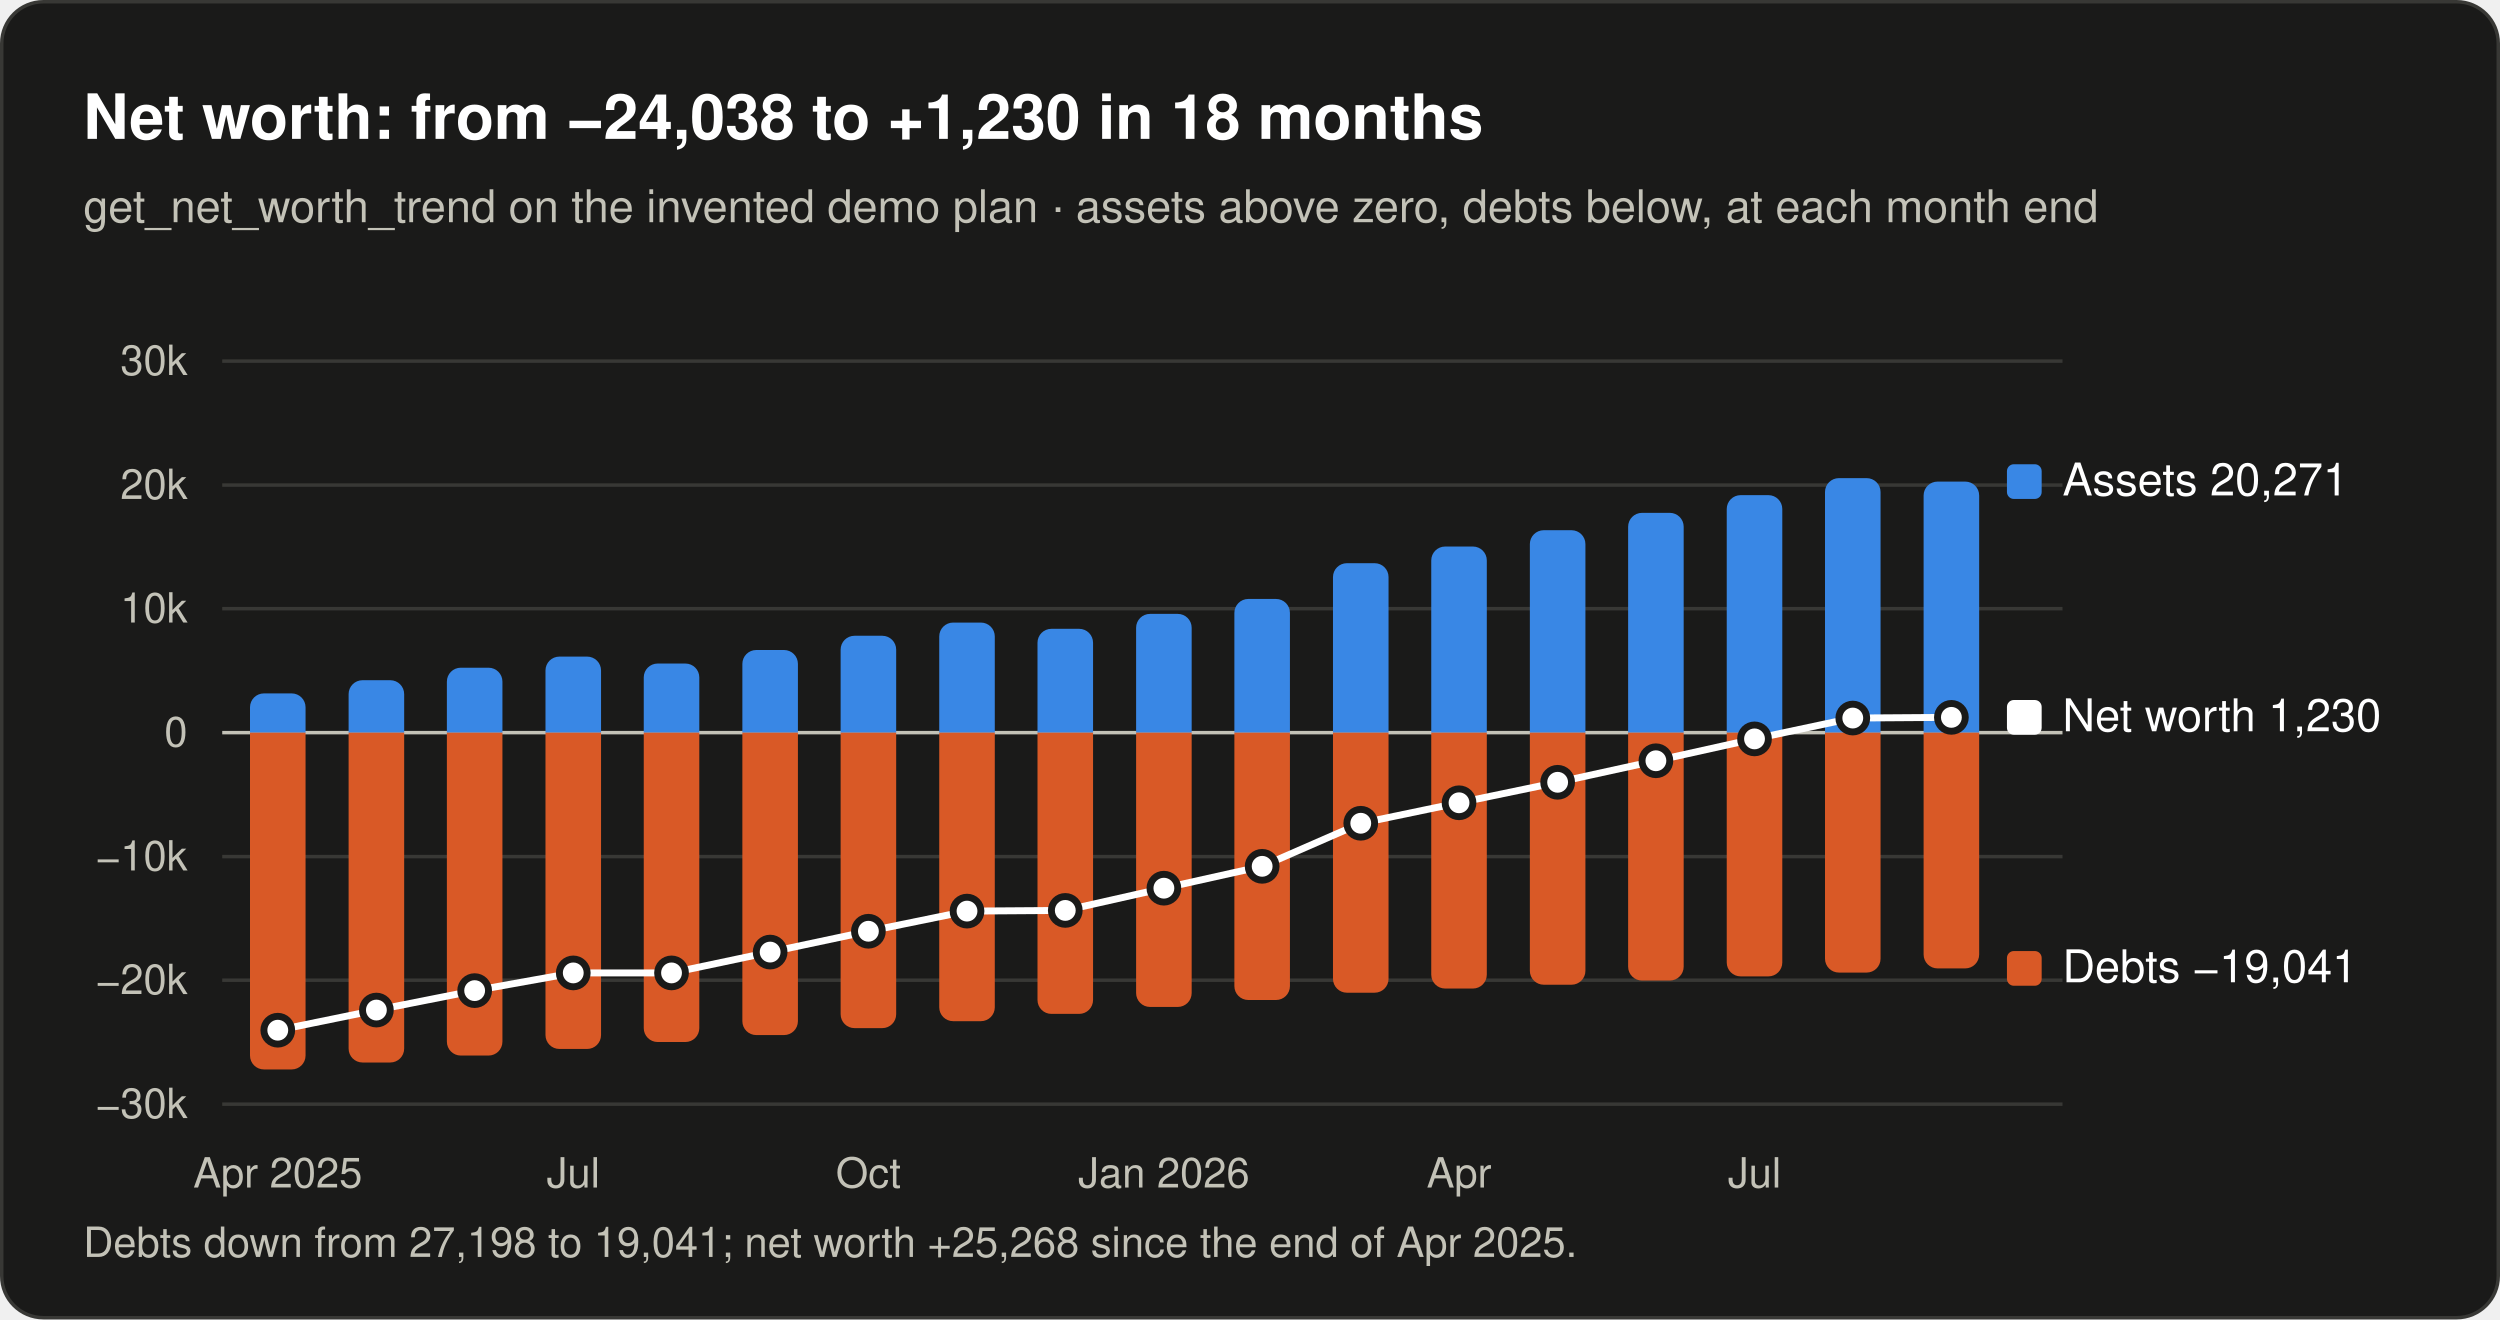
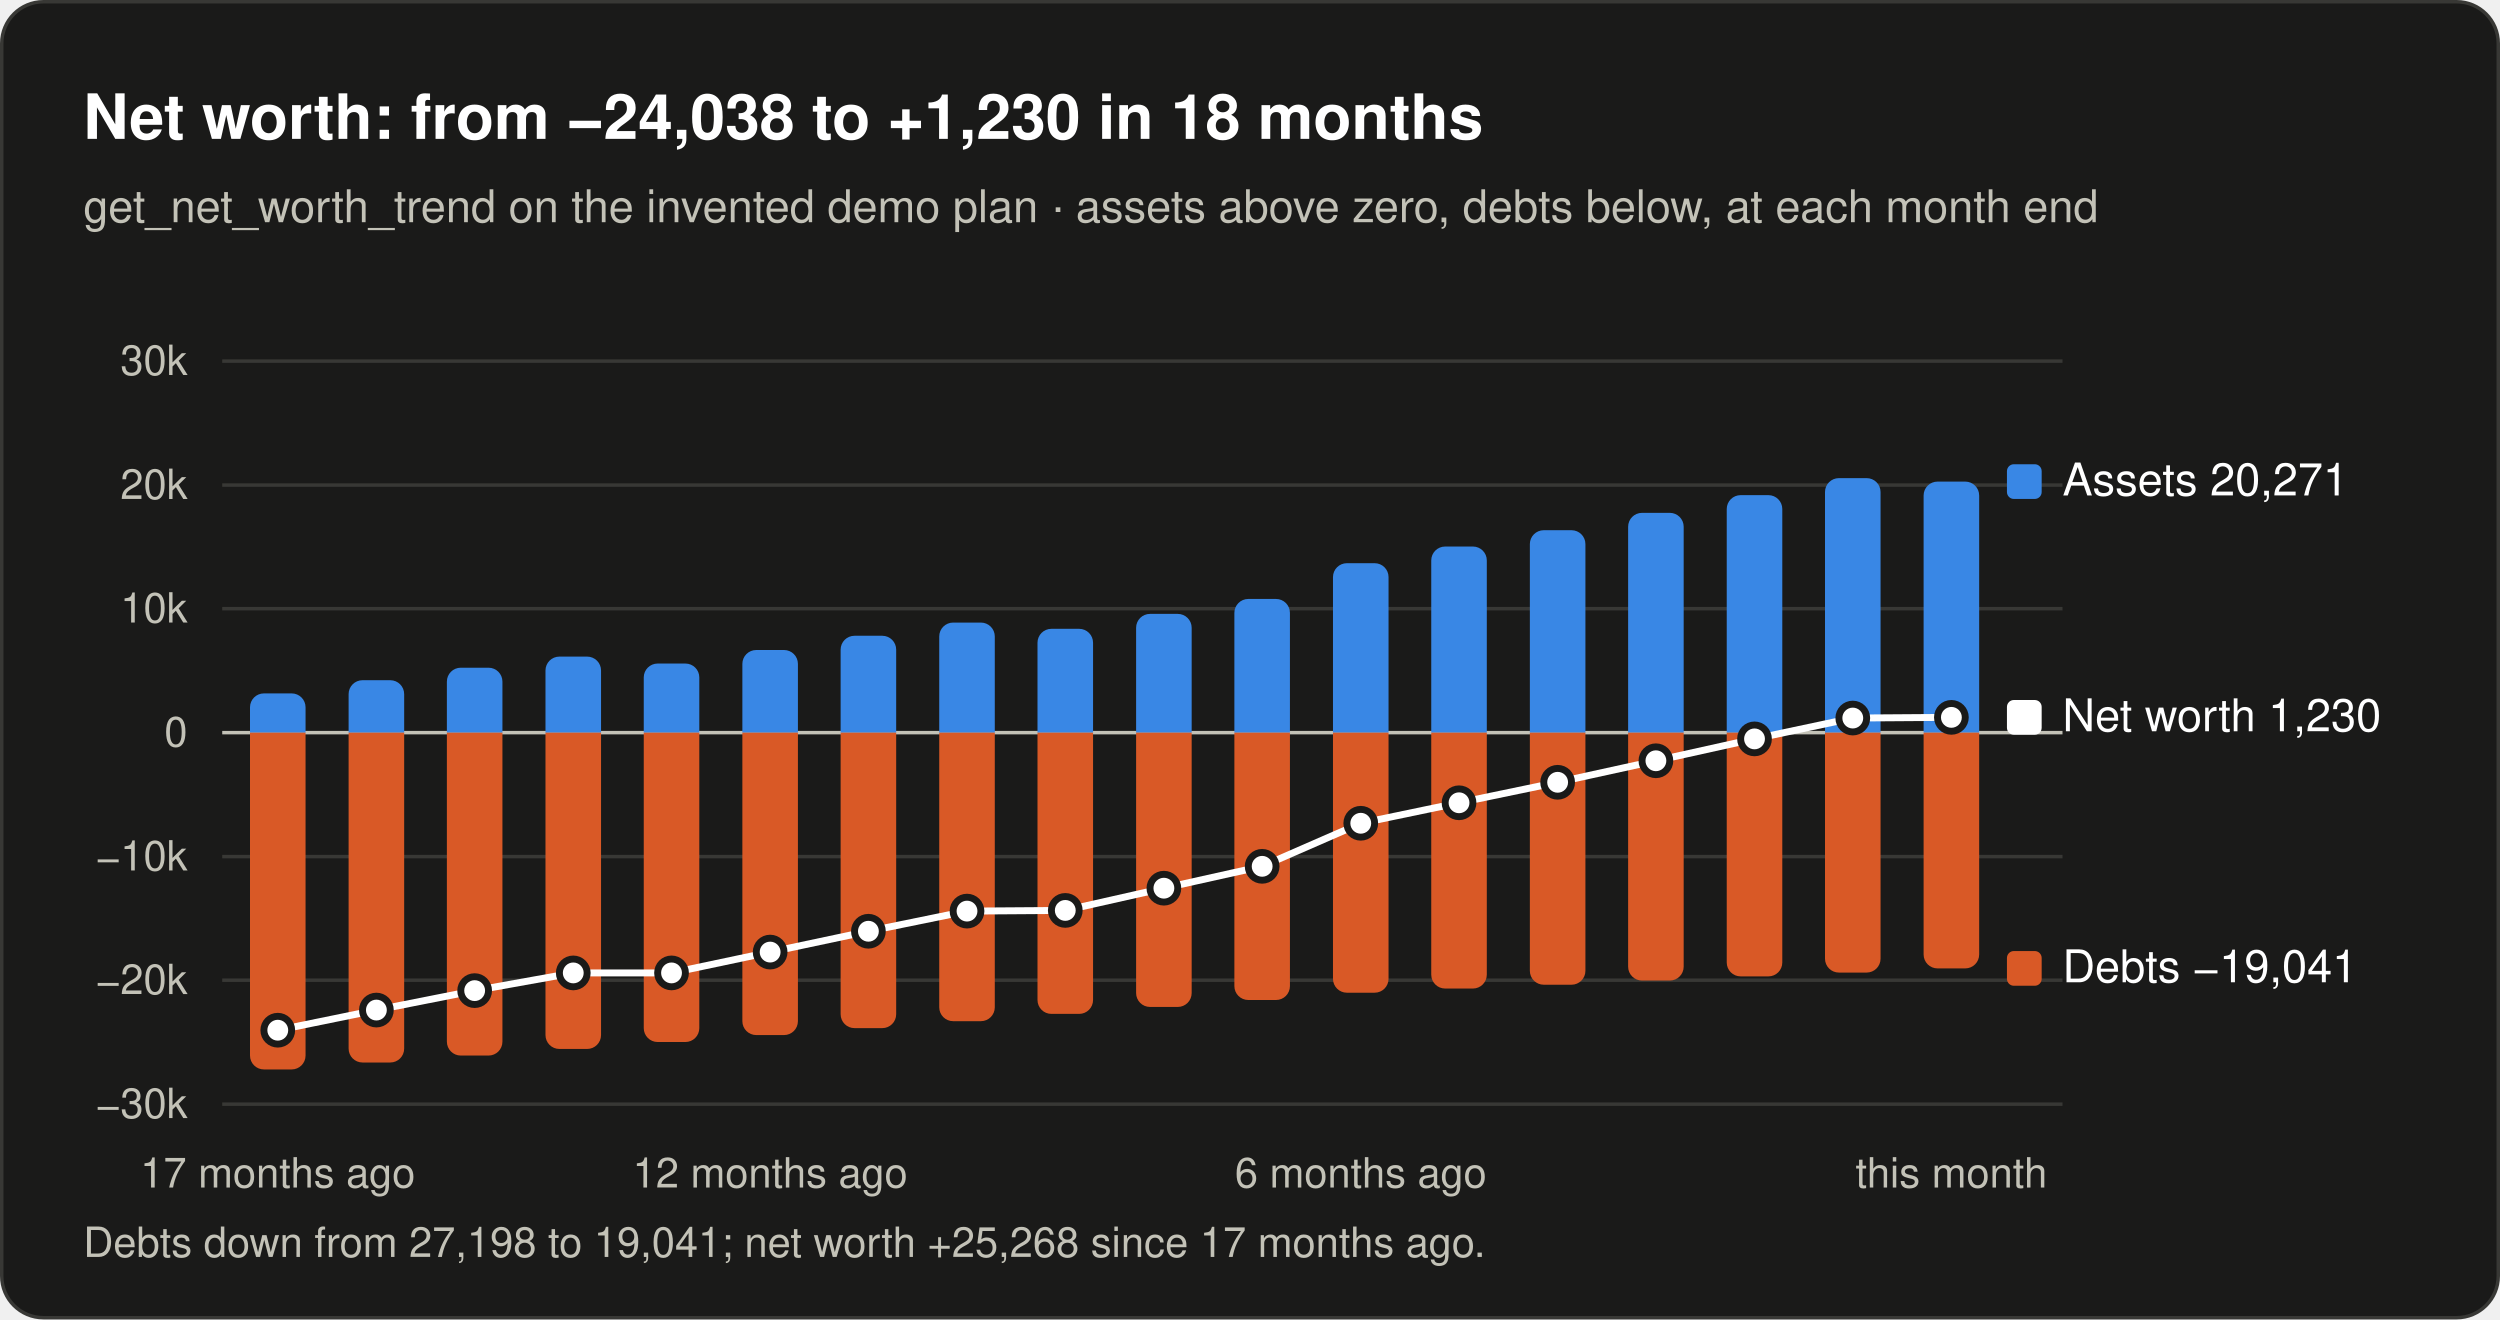
<svg xmlns="http://www.w3.org/2000/svg" width="720" height="380" viewBox="0 0 720 380" font-family="-apple-system, BlinkMacSystemFont, 'Segoe UI', Helvetica, Arial, sans-serif" role="img" aria-labelledby="title desc">
  <rect x="0.5" y="0.5" width="719" height="379" rx="12" fill="#1a1a19" stroke="#383835" />
  <text x="24" y="40" font-size="18" font-weight="600" fill="#ffffff">Net worth: from −24,038 to +1,230 in 18 months</text>
  <text x="24" y="64" font-size="13" fill="#c3c2b7">get_net_worth_trend on the invented demo plan · assets above zero, debts below, at each month end</text>
  <line x1="64" x2="594" y1="318.0" y2="318.0" stroke="#383835" stroke-width="1" />
  <text x="54" y="322.0" font-size="12" text-anchor="end" fill="#c3c2b7">−30k</text>
  <line x1="64" x2="594" y1="282.3" y2="282.3" stroke="#383835" stroke-width="1" />
  <text x="54" y="286.3" font-size="12" text-anchor="end" fill="#c3c2b7">−20k</text>
  <line x1="64" x2="594" y1="246.7" y2="246.7" stroke="#383835" stroke-width="1" />
  <text x="54" y="250.7" font-size="12" text-anchor="end" fill="#c3c2b7">−10k</text>
  <line x1="64" x2="594" y1="211.0" y2="211.0" stroke="#c3c2b7" stroke-width="1" />
  <text x="54" y="215.0" font-size="12" text-anchor="end" fill="#c3c2b7">0</text>
  <line x1="64" x2="594" y1="175.3" y2="175.3" stroke="#383835" stroke-width="1" />
  <text x="54" y="179.3" font-size="12" text-anchor="end" fill="#c3c2b7">10k</text>
  <line x1="64" x2="594" y1="139.7" y2="139.7" stroke="#383835" stroke-width="1" />
  <text x="54" y="143.7" font-size="12" text-anchor="end" fill="#c3c2b7">20k</text>
  <line x1="64" x2="594" y1="104.0" y2="104.0" stroke="#383835" stroke-width="1" />
  <text x="54" y="108.0" font-size="12" text-anchor="end" fill="#c3c2b7">30k</text>
-   <text x="80.0" y="342" font-size="12" text-anchor="middle" fill="#c3c2b7">Apr 2025</text>
-   <text x="165.1" y="342" font-size="12" text-anchor="middle" fill="#c3c2b7">Jul</text>
-   <text x="250.1" y="342" font-size="12" text-anchor="middle" fill="#c3c2b7">Oct</text>
-   <text x="335.2" y="342" font-size="12" text-anchor="middle" fill="#c3c2b7">Jan 2026</text>
-   <text x="420.2" y="342" font-size="12" text-anchor="middle" fill="#c3c2b7">Apr</text>
-   <text x="505.3" y="342" font-size="12" text-anchor="middle" fill="#c3c2b7">Jul</text>
+   <text x="80.0" y="342" font-size="12" text-anchor="middle" fill="#c3c2b7">17 months ago</text>
+   <text x="221.8" y="342" font-size="12" text-anchor="middle" fill="#c3c2b7">12 months ago</text>
+   <text x="391.9" y="342" font-size="12" text-anchor="middle" fill="#c3c2b7">6 months ago</text>
+   <text x="562.0" y="342" font-size="12" text-anchor="middle" fill="#c3c2b7">this month</text>
  <path d="M72.0,211.0 V203.7 A4.0,4.0 0 0 1 76.0,199.7 H84.0 A4.0,4.0 0 0 1 88.0,203.7 V211.0 Z" fill="#3987e5" />
  <path d="M72.0,211.0 V304.0 A4.0,4.0 0 0 0 76.0,308.0 H84.0 A4.0,4.0 0 0 0 88.0,304.0 V211.0 Z" fill="#d95926" />
  <path d="M100.4,211.0 V199.9 A4.0,4.0 0 0 1 104.4,195.9 H112.4 A4.0,4.0 0 0 1 116.4,199.9 V211.0 Z" fill="#3987e5" />
  <path d="M100.4,211.0 V302.0 A4.0,4.0 0 0 0 104.4,306.0 H112.4 A4.0,4.0 0 0 0 116.4,302.0 V211.0 Z" fill="#d95926" />
  <path d="M128.7,211.0 V196.3 A4.0,4.0 0 0 1 132.7,192.3 H140.7 A4.0,4.0 0 0 1 144.7,196.3 V211.0 Z" fill="#3987e5" />
  <path d="M128.7,211.0 V300.0 A4.0,4.0 0 0 0 132.7,304.0 H140.7 A4.0,4.0 0 0 0 144.7,300.0 V211.0 Z" fill="#d95926" />
  <path d="M157.1,211.0 V193.1 A4.0,4.0 0 0 1 161.1,189.1 H169.1 A4.0,4.0 0 0 1 173.1,193.1 V211.0 Z" fill="#3987e5" />
  <path d="M157.1,211.0 V298.1 A4.0,4.0 0 0 0 161.1,302.1 H169.1 A4.0,4.0 0 0 0 173.1,298.1 V211.0 Z" fill="#d95926" />
  <path d="M185.4,211.0 V195.1 A4.0,4.0 0 0 1 189.4,191.1 H197.4 A4.0,4.0 0 0 1 201.4,195.1 V211.0 Z" fill="#3987e5" />
  <path d="M185.4,211.0 V296.1 A4.0,4.0 0 0 0 189.4,300.1 H197.4 A4.0,4.0 0 0 0 201.4,296.1 V211.0 Z" fill="#d95926" />
  <path d="M213.8,211.0 V191.2 A4.0,4.0 0 0 1 217.8,187.2 H225.8 A4.0,4.0 0 0 1 229.8,191.2 V211.0 Z" fill="#3987e5" />
  <path d="M213.8,211.0 V294.1 A4.0,4.0 0 0 0 217.8,298.1 H225.8 A4.0,4.0 0 0 0 229.8,294.1 V211.0 Z" fill="#d95926" />
  <path d="M242.1,211.0 V187.1 A4.0,4.0 0 0 1 246.1,183.1 H254.1 A4.0,4.0 0 0 1 258.1,187.1 V211.0 Z" fill="#3987e5" />
  <path d="M242.1,211.0 V292.1 A4.0,4.0 0 0 0 246.1,296.1 H254.1 A4.0,4.0 0 0 0 258.1,292.1 V211.0 Z" fill="#d95926" />
  <path d="M270.5,211.0 V183.3 A4.0,4.0 0 0 1 274.5,179.3 H282.5 A4.0,4.0 0 0 1 286.5,183.3 V211.0 Z" fill="#3987e5" />
  <path d="M270.5,211.0 V290.1 A4.0,4.0 0 0 0 274.5,294.1 H282.5 A4.0,4.0 0 0 0 286.5,290.1 V211.0 Z" fill="#d95926" />
  <path d="M298.8,211.0 V185.1 A4.0,4.0 0 0 1 302.8,181.1 H310.8 A4.0,4.0 0 0 1 314.8,185.1 V211.0 Z" fill="#3987e5" />
  <path d="M298.8,211.0 V288.0 A4.0,4.0 0 0 0 302.8,292.0 H310.8 A4.0,4.0 0 0 0 314.8,288.0 V211.0 Z" fill="#d95926" />
  <path d="M327.2,211.0 V180.8 A4.0,4.0 0 0 1 331.2,176.8 H339.2 A4.0,4.0 0 0 1 343.2,180.8 V211.0 Z" fill="#3987e5" />
  <path d="M327.2,211.0 V286.0 A4.0,4.0 0 0 0 331.2,290.0 H339.2 A4.0,4.0 0 0 0 343.2,286.0 V211.0 Z" fill="#d95926" />
  <path d="M355.5,211.0 V176.5 A4.0,4.0 0 0 1 359.5,172.5 H367.5 A4.0,4.0 0 0 1 371.5,176.5 V211.0 Z" fill="#3987e5" />
  <path d="M355.5,211.0 V284.0 A4.0,4.0 0 0 0 359.5,288.0 H367.5 A4.0,4.0 0 0 0 371.5,284.0 V211.0 Z" fill="#d95926" />
  <path d="M383.9,211.0 V166.2 A4.0,4.0 0 0 1 387.9,162.2 H395.9 A4.0,4.0 0 0 1 399.9,166.2 V211.0 Z" fill="#3987e5" />
  <path d="M383.9,211.0 V281.9 A4.0,4.0 0 0 0 387.9,285.9 H395.9 A4.0,4.0 0 0 0 399.9,281.9 V211.0 Z" fill="#d95926" />
  <path d="M412.2,211.0 V161.4 A4.0,4.0 0 0 1 416.2,157.4 H424.2 A4.0,4.0 0 0 1 428.2,161.4 V211.0 Z" fill="#3987e5" />
  <path d="M412.2,211.0 V280.7 A4.0,4.0 0 0 0 416.2,284.7 H424.2 A4.0,4.0 0 0 0 428.2,280.7 V211.0 Z" fill="#d95926" />
  <path d="M440.6,211.0 V156.7 A4.0,4.0 0 0 1 444.6,152.7 H452.6 A4.0,4.0 0 0 1 456.6,156.7 V211.0 Z" fill="#3987e5" />
  <path d="M440.6,211.0 V279.6 A4.0,4.0 0 0 0 444.6,283.6 H452.6 A4.0,4.0 0 0 0 456.6,279.6 V211.0 Z" fill="#d95926" />
  <path d="M468.9,211.0 V151.7 A4.0,4.0 0 0 1 472.9,147.7 H480.9 A4.0,4.0 0 0 1 484.9,151.7 V211.0 Z" fill="#3987e5" />
  <path d="M468.9,211.0 V278.4 A4.0,4.0 0 0 0 472.9,282.4 H480.9 A4.0,4.0 0 0 0 484.9,278.4 V211.0 Z" fill="#d95926" />
  <path d="M497.3,211.0 V146.6 A4.0,4.0 0 0 1 501.3,142.6 H509.3 A4.0,4.0 0 0 1 513.3,146.6 V211.0 Z" fill="#3987e5" />
  <path d="M497.3,211.0 V277.2 A4.0,4.0 0 0 0 501.3,281.2 H509.3 A4.0,4.0 0 0 0 513.3,277.2 V211.0 Z" fill="#d95926" />
  <path d="M525.6,211.0 V141.7 A4.0,4.0 0 0 1 529.6,137.7 H537.6 A4.0,4.0 0 0 1 541.6,141.7 V211.0 Z" fill="#3987e5" />
  <path d="M525.6,211.0 V276.1 A4.0,4.0 0 0 0 529.6,280.1 H537.6 A4.0,4.0 0 0 0 541.6,276.1 V211.0 Z" fill="#d95926" />
  <path d="M554.0,211.0 V142.7 A4.0,4.0 0 0 1 558.0,138.7 H566.0 A4.0,4.0 0 0 1 570.0,142.7 V211.0 Z" fill="#3987e5" />
  <path d="M554.0,211.0 V274.9 A4.0,4.0 0 0 0 558.0,278.9 H566.0 A4.0,4.0 0 0 0 570.0,274.9 V211.0 Z" fill="#d95926" />
  <polyline points="80.0,296.7 108.4,290.9 136.7,285.3 165.1,280.2 193.4,280.2 221.8,274.2 250.1,268.2 278.5,262.4 306.8,262.2 335.2,255.8 363.5,249.5 391.9,237.1 420.2,231.2 448.6,225.3 476.9,219.1 505.3,212.8 533.6,206.8 562.0,206.6" fill="none" stroke="#ffffff" stroke-width="2" stroke-linejoin="round" />
  <circle cx="80.0" cy="296.7" r="4" fill="#ffffff" stroke="#1a1a19" stroke-width="2" />
  <circle cx="108.4" cy="290.9" r="4" fill="#ffffff" stroke="#1a1a19" stroke-width="2" />
  <circle cx="136.7" cy="285.3" r="4" fill="#ffffff" stroke="#1a1a19" stroke-width="2" />
  <circle cx="165.1" cy="280.2" r="4" fill="#ffffff" stroke="#1a1a19" stroke-width="2" />
  <circle cx="193.4" cy="280.2" r="4" fill="#ffffff" stroke="#1a1a19" stroke-width="2" />
  <circle cx="221.8" cy="274.2" r="4" fill="#ffffff" stroke="#1a1a19" stroke-width="2" />
  <circle cx="250.1" cy="268.2" r="4" fill="#ffffff" stroke="#1a1a19" stroke-width="2" />
  <circle cx="278.5" cy="262.4" r="4" fill="#ffffff" stroke="#1a1a19" stroke-width="2" />
  <circle cx="306.8" cy="262.2" r="4" fill="#ffffff" stroke="#1a1a19" stroke-width="2" />
  <circle cx="335.2" cy="255.8" r="4" fill="#ffffff" stroke="#1a1a19" stroke-width="2" />
  <circle cx="363.5" cy="249.5" r="4" fill="#ffffff" stroke="#1a1a19" stroke-width="2" />
  <circle cx="391.9" cy="237.1" r="4" fill="#ffffff" stroke="#1a1a19" stroke-width="2" />
  <circle cx="420.2" cy="231.2" r="4" fill="#ffffff" stroke="#1a1a19" stroke-width="2" />
  <circle cx="448.6" cy="225.3" r="4" fill="#ffffff" stroke="#1a1a19" stroke-width="2" />
  <circle cx="476.9" cy="219.1" r="4" fill="#ffffff" stroke="#1a1a19" stroke-width="2" />
  <circle cx="505.3" cy="212.8" r="4" fill="#ffffff" stroke="#1a1a19" stroke-width="2" />
  <circle cx="533.6" cy="206.8" r="4" fill="#ffffff" stroke="#1a1a19" stroke-width="2" />
  <circle cx="562.0" cy="206.6" r="4" fill="#ffffff" stroke="#1a1a19" stroke-width="2" />
  <rect x="578.0" y="133.7" width="10" height="10" rx="2" fill="#3987e5" />
  <text x="594.0" y="142.7" font-size="13" fill="#ffffff">Assets 20,271</text>
  <rect x="578.0" y="201.6" width="10" height="10" rx="2" fill="#ffffff" />
  <text x="594.0" y="210.6" font-size="13" fill="#ffffff">Net worth 1,230</text>
  <rect x="578.0" y="273.9" width="10" height="10" rx="2" fill="#d95926" />
  <text x="594.0" y="282.9" font-size="13" fill="#ffffff">Debts −19,041</text>
-   <text x="24" y="362" font-size="12" fill="#c3c2b7">Debts down from 27,198 to 19,041; net worth +25,268 since the end of Apr 2025.</text>
+   <text x="24" y="362" font-size="12" fill="#c3c2b7">Debts down from 27,198 to 19,041; net worth +25,268 since 17 months ago.</text>
</svg>
